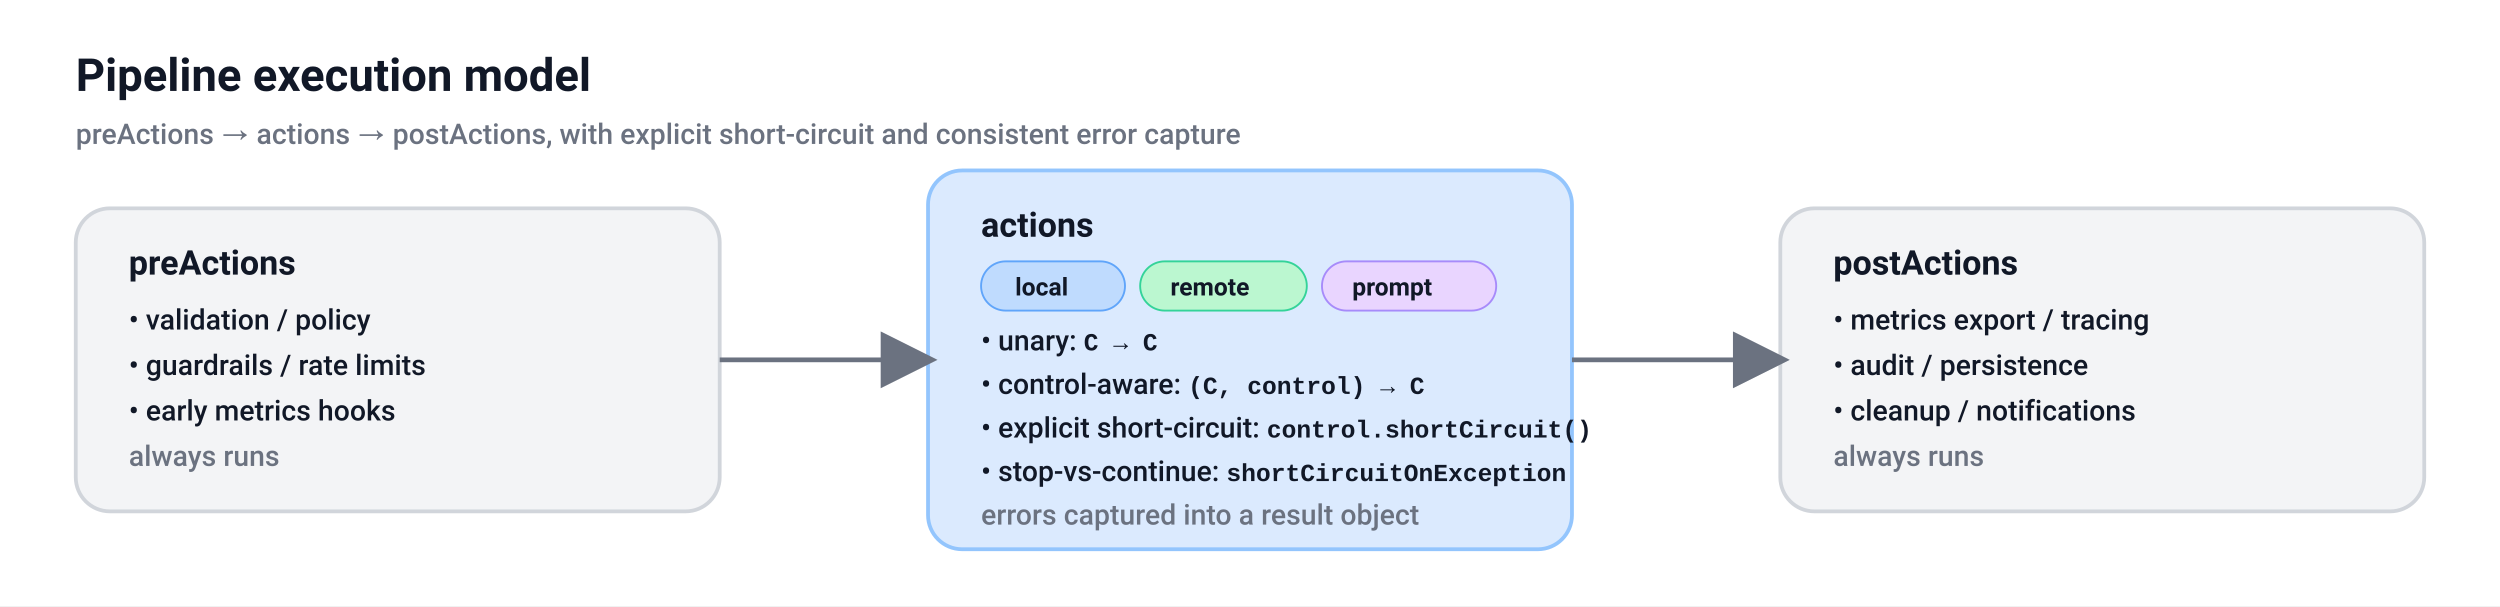
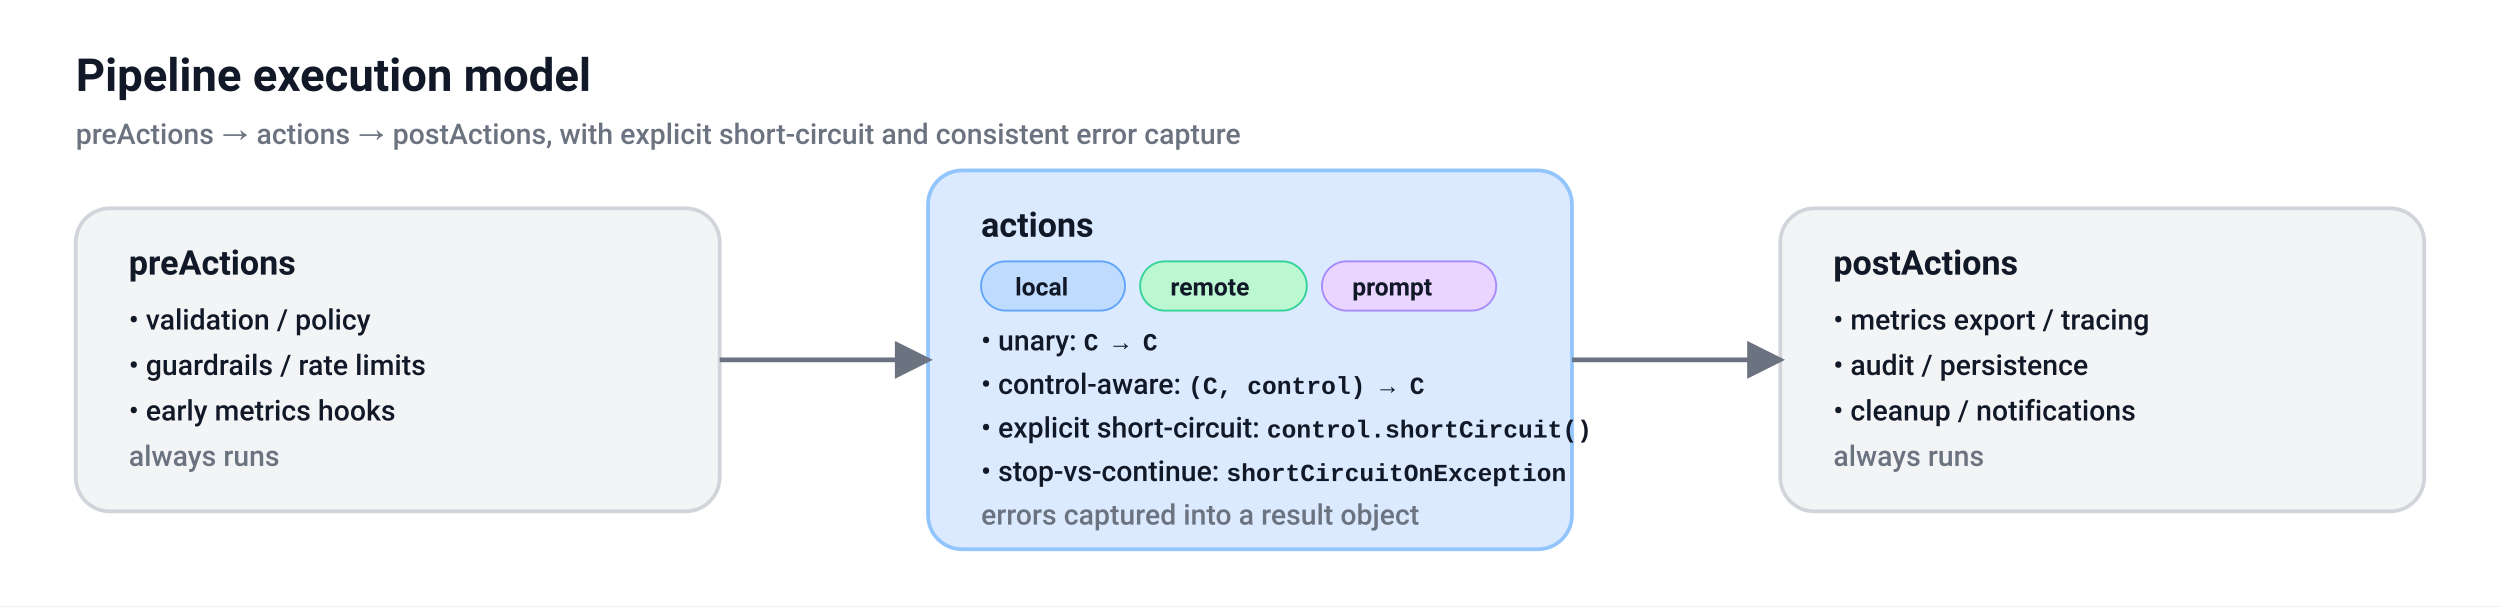
<svg xmlns="http://www.w3.org/2000/svg" width="1320" height="320" viewBox="0 0 1320 320" role="img" aria-label="Pipeline execution model with preActions, actions, and postActions.">
  <defs>
    <style>
      .title { font: 700 24px system-ui, -apple-system, Segoe UI, Roboto, Helvetica, Arial, sans-serif; fill: #111827; }
      .subtitle { font: 500 15px system-ui, -apple-system, Segoe UI, Roboto, Helvetica, Arial, sans-serif; fill: #6b7280; }
      .heading { font: 700 18px system-ui, -apple-system, Segoe UI, Roboto, Helvetica, Arial, sans-serif; fill: #111827; }
      .text { font: 500 15px system-ui, -apple-system, Segoe UI, Roboto, Helvetica, Arial, sans-serif; fill: #111827; }
      .muted { fill: #6b7280; }
      .boxStroke { stroke-width: 2; }
      .chipText { font: 700 13px system-ui, -apple-system, Segoe UI, Roboto, Helvetica, Arial, sans-serif; fill: #111827; }
      .mono { font: 600 13px ui-monospace, SFMono-Regular, Menlo, Monaco, Consolas, "Liberation Mono", "Courier New", monospace; fill: #111827; }
    </style>
-     <marker id="arrow" markerWidth="12" markerHeight="12" refX="10" refY="6" orient="auto">
-       <path d="M0,0 L12,6 L0,12 Z" fill="#6b7280" />
+     <marker id="arrow" markerWidth="8" markerHeight="8" refX="7" refY="4" orient="auto">
+       <path d="M0,0 L8,4 L0,8 Z" fill="#6b7280" />
    </marker>
  </defs>
  <rect x="0" y="0" width="1320" height="320" fill="#ffffff" />
  <text x="40" y="48" class="title">Pipeline execution model</text>
  <text x="40" y="76" class="subtitle">preActions → actions → postActions, with explicit short-circuit and consistent error capture</text>
  <rect x="40" y="110" width="340" height="160" rx="18" fill="#f3f4f6" stroke="#d1d5db" class="boxStroke" />
  <rect x="490" y="90" width="340" height="200" rx="18" fill="#dbeafe" stroke="#93c5fd" class="boxStroke" />
  <rect x="940" y="110" width="340" height="160" rx="18" fill="#f3f4f6" stroke="#d1d5db" class="boxStroke" />
  <line x1="380" y1="190" x2="490" y2="190" stroke="#6b7280" stroke-width="2.5" marker-end="url(#arrow)" />
  <line x1="830" y1="190" x2="940" y2="190" stroke="#6b7280" stroke-width="2.5" marker-end="url(#arrow)" />
  <text x="68" y="145" class="heading">preActions</text>
  <text x="68" y="174" class="text">• validation / policy</text>
  <text x="68" y="198" class="text">• guardrails / rate limits</text>
  <text x="68" y="222" class="text">• early metrics hooks</text>
  <text x="68" y="246" class="text muted">always runs</text>
  <text x="518" y="125" class="heading">actions</text>
  <rect x="518" y="138" width="76" height="26" rx="13" fill="#bfdbfe" stroke="#60a5fa" />
  <text x="536" y="156" class="chipText">local</text>
  <rect x="602" y="138" width="88" height="26" rx="13" fill="#bbf7d0" stroke="#34d399" />
  <text x="618" y="156" class="chipText">remote</text>
  <rect x="698" y="138" width="92" height="26" rx="13" fill="#e9d5ff" stroke="#a78bfa" />
  <text x="714" y="156" class="chipText">prompt</text>
  <text x="518" y="185" class="text">• unary: <tspan class="mono">C → C</tspan>
  </text>
  <text x="518" y="208" class="text">• control-aware: <tspan class="mono">(C, control) → C</tspan>
  </text>
  <text x="518" y="231" class="text">• explicit short-circuit: <tspan class="mono">control.shortCircuit()</tspan>
  </text>
  <text x="518" y="254" class="text">• stop-vs-continue: <tspan class="mono">shortCircuitOnException</tspan>
  </text>
  <text x="518" y="277" class="text muted">errors captured into a result object</text>
  <text x="968" y="145" class="heading">postActions</text>
  <text x="968" y="174" class="text">• metrics export / tracing</text>
  <text x="968" y="198" class="text">• audit / persistence</text>
  <text x="968" y="222" class="text">• cleanup / notifications</text>
  <text x="968" y="246" class="text muted">always runs</text>
</svg>
